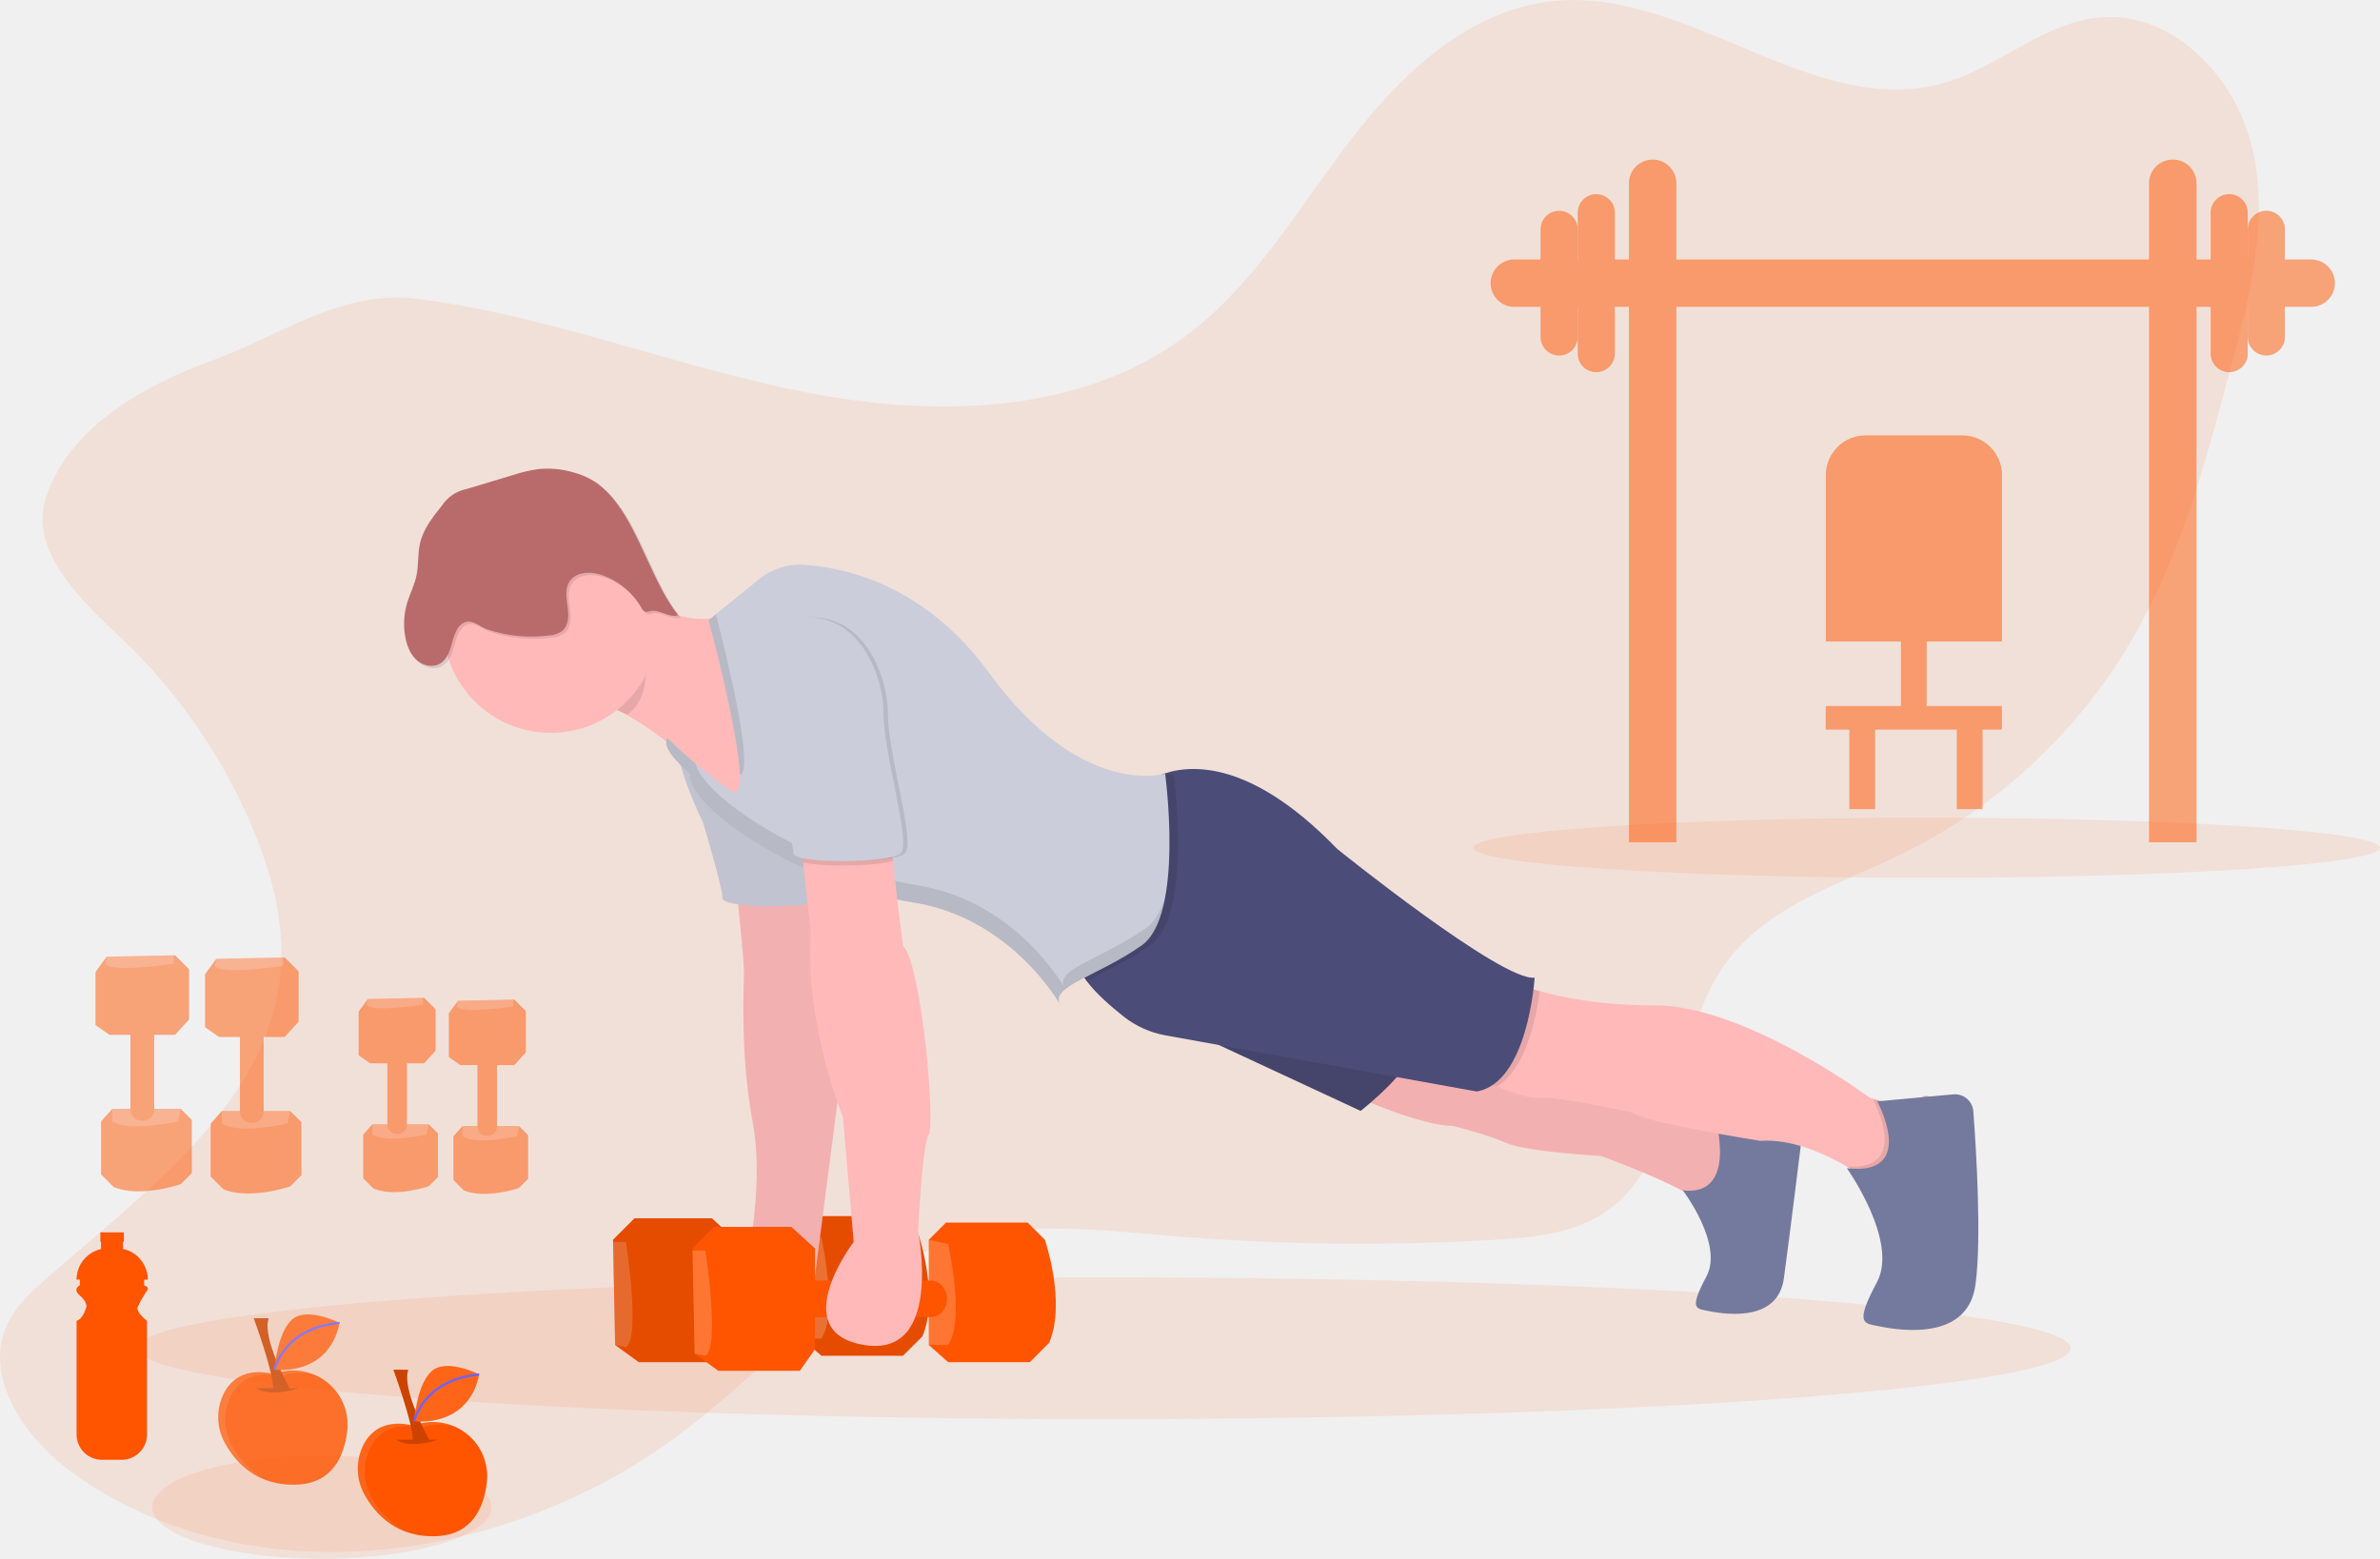
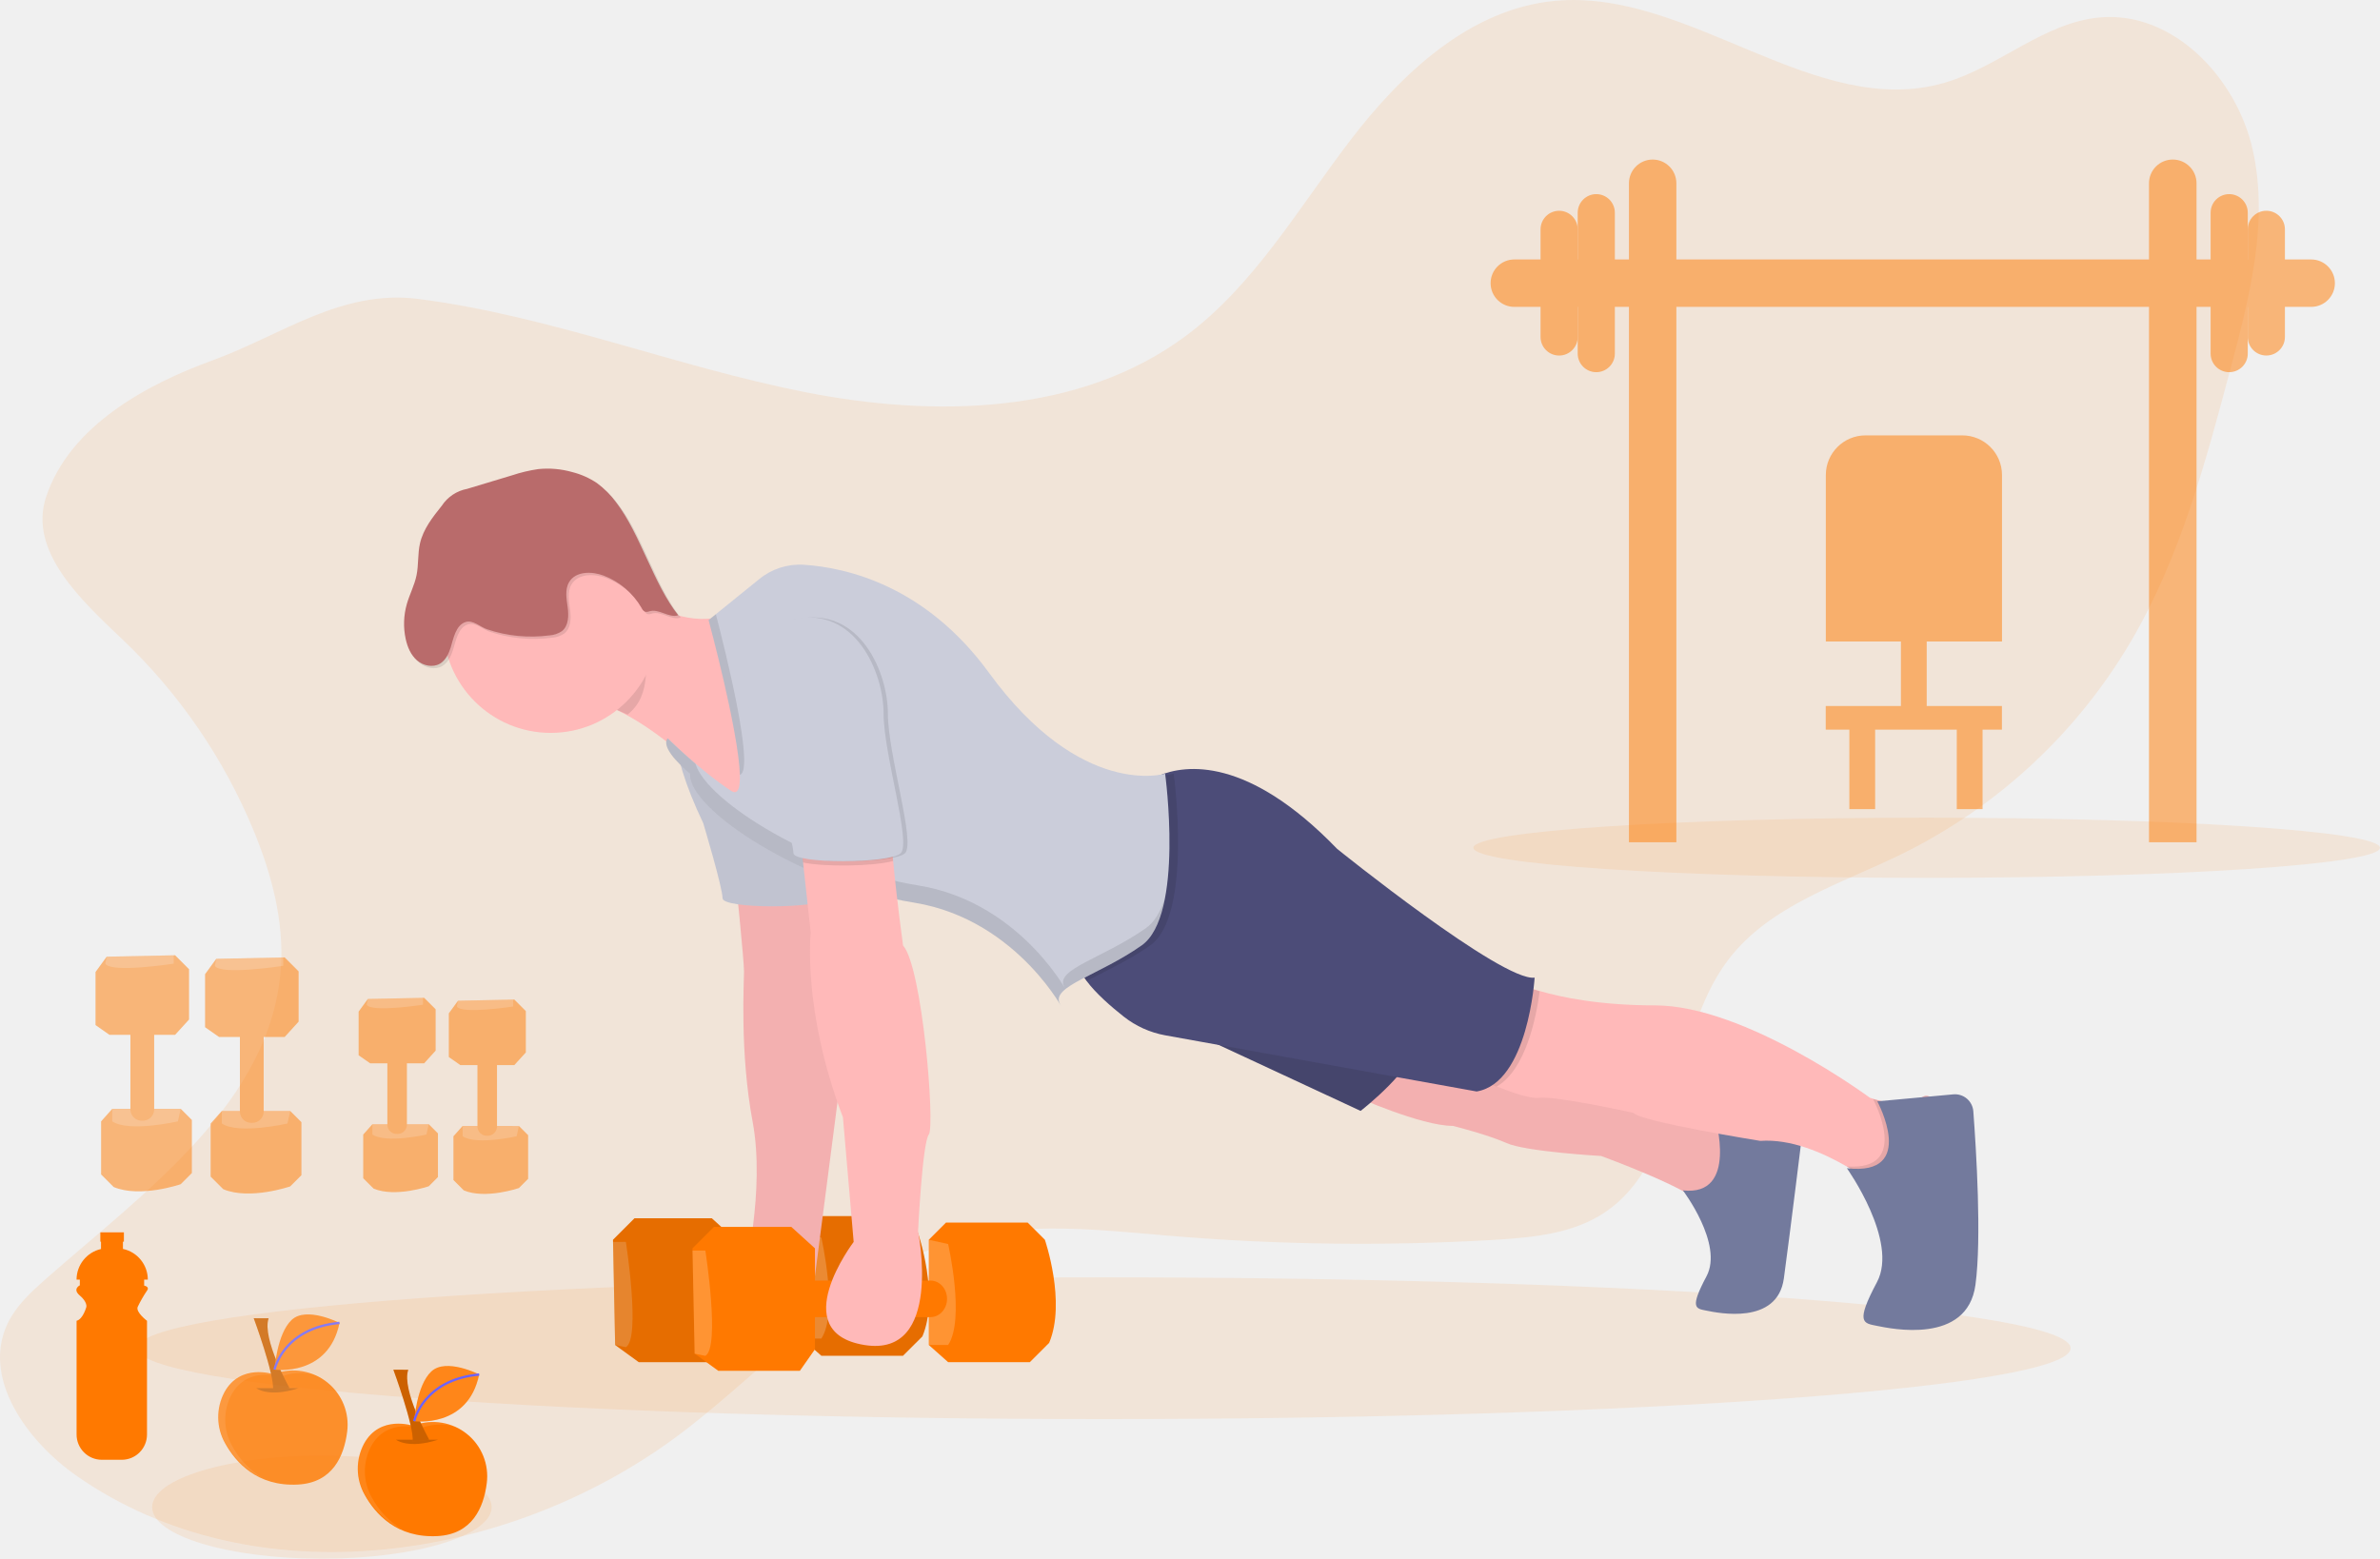
<svg xmlns="http://www.w3.org/2000/svg" data-name="Layer 1" width="1020" height="668.18" viewBox="0 0 1020 668.18">
-   <path d="M109.75,328.95c-7.68,23.25,14.9,44.16,32.66,61A239.26,239.26,0,0,1,198.71,472c7.72,18.73,13.09,38.88,11.65,59.09-4.08,57.32-58.06,95.51-101.19,133.48C103.06,670,96.95,675.68,93.39,683c-11.43,23.49,8,50.56,29.4,65.54C199,801.86,309,786,382.92,729.55c38.28-29.24,71.18-69,117.57-82,29.66-8.27,61.14-4.35,91.83-1.8a977.73,977.73,0,0,0,138.34,1.64c16.18-1,33.1-2.56,46.65-11.45,34.31-22.48,28.52-75.78,53.28-108.48,17.8-23.5,48.21-32.56,74.68-45.55a233.64,233.64,0,0,0,97.83-90.78c21.25-36.17,32.26-77.29,43-117.83,8.1-30.46,16.23-62.36,9.37-93.13s-33.94-59.5-65.34-56.8c-24.11,2.07-43.29,21.12-66.51,27.94C868,167.69,814,110.8,756.3,116.29c-36.33,3.45-65.63,31-87.78,60s-40.9,61.65-70.15,83.49c-45.5,34-107.84,35.2-163.54,24.19s-109.14-32.68-165.46-39.9c-33.18-4.25-58.61,15.52-88.49,26.39C153.46,280.44,119.91,298.2,109.75,328.95Z" transform="translate(-90 -115.91)" fill="#ff5400" opacity="0.1" />
-   <ellipse cx="137.95" cy="646.08" rx="72.74" ry="22.1" fill="#ff5400" opacity="0.1" />
-   <ellipse cx="825.73" cy="363.42" rx="194.27" ry="12.89" fill="#ff5400" opacity="0.1" />
+   <path d="M109.75,328.95c-7.68,23.25,14.9,44.16,32.66,61A239.26,239.26,0,0,1,198.71,472c7.72,18.73,13.09,38.88,11.65,59.09-4.08,57.32-58.06,95.51-101.19,133.48C103.06,670,96.95,675.68,93.39,683c-11.43,23.49,8,50.56,29.4,65.54C199,801.86,309,786,382.92,729.55c38.28-29.24,71.18-69,117.57-82,29.66-8.27,61.14-4.35,91.83-1.8a977.73,977.73,0,0,0,138.34,1.64c16.18-1,33.1-2.56,46.65-11.45,34.31-22.48,28.52-75.78,53.28-108.48,17.8-23.5,48.21-32.56,74.68-45.55a233.64,233.64,0,0,0,97.83-90.78c21.25-36.17,32.26-77.29,43-117.83,8.1-30.46,16.23-62.36,9.37-93.13s-33.94-59.5-65.34-56.8c-24.11,2.07-43.29,21.12-66.51,27.94C868,167.69,814,110.8,756.3,116.29c-36.33,3.45-65.63,31-87.78,60s-40.9,61.65-70.15,83.49c-45.5,34-107.84,35.2-163.54,24.19s-109.14-32.68-165.46-39.9c-33.18-4.25-58.61,15.52-88.49,26.39C153.46,280.44,119.91,298.2,109.75,328.95Z" transform="translate(-90 -115.91)" fill="#ff7900" opacity="0.1" />
+   <ellipse cx="137.95" cy="646.08" rx="72.74" ry="22.1" fill="#ff7900" opacity="0.1" />
+   <ellipse cx="825.73" cy="363.42" rx="194.27" ry="12.89" fill="#ff7900" opacity="0.1" />
  <g opacity="0.5">
-     <path d="M708.28,68.4h0a10.16,10.16,0,0,1,10.16,10.16v282.5a0,0,0,0,1,0,0H698.12a0,0,0,0,1,0,0V78.55A10.16,10.16,0,0,1,708.28,68.4Z" fill="#ff5400" />
-     <path d="M931.21,68.4h0a10.16,10.16,0,0,1,10.16,10.16v282.5a0,0,0,0,1,0,0H921a0,0,0,0,1,0,0V78.55A10.16,10.16,0,0,1,931.21,68.4Z" fill="#ff5400" />
-     <rect x="899.59" y="56.37" width="20.32" height="361.84" rx="10.16" ry="10.16" transform="translate(1057.04 -788.36) rotate(90)" fill="#ff5400" />
-     <rect x="676.16" y="83.22" width="15.92" height="76.32" rx="7.96" ry="7.96" fill="#ff5400" />
-     <rect x="660.24" y="90.36" width="15.92" height="62.05" rx="7.96" ry="7.96" fill="#ff5400" />
-     <rect x="1037.4" y="199.13" width="15.92" height="76.32" rx="7.96" ry="7.96" transform="translate(2000.73 358.67) rotate(-180)" fill="#ff5400" />
-     <rect x="1053.33" y="206.27" width="15.92" height="62.05" rx="7.96" ry="7.96" transform="translate(2032.58 358.67) rotate(180)" fill="#ff5400" />
+     <path d="M708.28,68.4h0a10.16,10.16,0,0,1,10.16,10.16v282.5a0,0,0,0,1,0,0H698.12a0,0,0,0,1,0,0V78.55A10.16,10.16,0,0,1,708.28,68.4Z" fill="#ff7900" />
+     <path d="M931.21,68.4h0a10.16,10.16,0,0,1,10.16,10.16v282.5a0,0,0,0,1,0,0H921a0,0,0,0,1,0,0V78.55A10.16,10.16,0,0,1,931.21,68.4Z" fill="#ff7900" />
+     <rect x="899.59" y="56.37" width="20.32" height="361.84" rx="10.16" ry="10.16" transform="translate(1057.04 -788.36) rotate(90)" fill="#ff7900" />
+     <rect x="676.16" y="83.22" width="15.92" height="76.32" rx="7.96" ry="7.96" fill="#ff7900" />
+     <rect x="660.24" y="90.36" width="15.92" height="62.05" rx="7.96" ry="7.96" fill="#ff7900" />
+     <rect x="1037.4" y="199.13" width="15.92" height="76.32" rx="7.96" ry="7.96" transform="translate(2000.73 358.67) rotate(-180)" fill="#ff7900" />
+     <rect x="1053.33" y="206.27" width="15.92" height="62.05" rx="7.96" ry="7.96" transform="translate(2032.58 358.67) rotate(180)" fill="#ff7900" />
  </g>
  <g opacity="0.5">
-     <path d="M799.46,186.64H841a17,17,0,0,1,17,17V275a0,0,0,0,1,0,0h-75.5a0,0,0,0,1,0,0V203.64A17,17,0,0,1,799.46,186.64Z" fill="#ff5400" />
-     <rect x="814.68" y="268.59" width="11.05" height="36.83" fill="#ff5400" />
-     <rect x="792.58" y="310.02" width="11.05" height="36.83" fill="#ff5400" />
-     <rect x="838.62" y="310.02" width="11.05" height="36.83" fill="#ff5400" />
-     <rect x="782.46" y="302.65" width="75.5" height="10.13" fill="#ff5400" />
+     <path d="M799.46,186.64H841a17,17,0,0,1,17,17V275a0,0,0,0,1,0,0h-75.5a0,0,0,0,1,0,0V203.64A17,17,0,0,1,799.46,186.64Z" fill="#ff7900" />
+     <rect x="814.68" y="268.59" width="11.05" height="36.83" fill="#ff7900" />
+     <rect x="792.58" y="310.02" width="11.05" height="36.83" fill="#ff7900" />
+     <rect x="838.62" y="310.02" width="11.05" height="36.83" fill="#ff7900" />
+     <rect x="782.46" y="302.65" width="75.5" height="10.13" fill="#ff7900" />
  </g>
-   <ellipse cx="473.09" cy="577.95" rx="414.32" ry="30.38" fill="#ff5400" opacity="0.1" />
+   <ellipse cx="473.09" cy="577.95" rx="414.32" ry="30.38" fill="#ff7900" opacity="0.1" />
  <path d="M670.36,585.67s28.54,12.89,42.35,12.89c0,0,14.73,3.68,23,7.37s40.51,5.52,40.51,5.52,37.75,13.81,42.35,20.26,18.41-23,18.41-23l-7.37-18.41-139-26.7Z" transform="translate(-90 -115.91)" fill="#ffb9b9" />
  <path d="M670.36,585.67s28.54,12.89,42.35,12.89c0,0,14.73,3.68,23,7.37s40.51,5.52,40.51,5.52,37.75,13.81,42.35,20.26,18.41-23,18.41-23l-7.37-18.41-139-26.7Z" transform="translate(-90 -115.91)" opacity="0.05" />
  <path d="M811.23,626.19s17.49,23,10.13,36.83-4.6,13.81,0,14.73,30.38,6.45,33.15-13.81,8.29-65.37,8.29-65.37L825,594.88S835.17,628.95,811.23,626.19Z" transform="translate(-90 -115.91)" fill="#737a9d" />
  <path d="M593.94,555.29l79.18,36.83s24.86-19.34,23-29.46l-92.07-22.1Z" transform="translate(-90 -115.91)" fill="#4c4c78" />
  <path d="M593.94,555.29l79.18,36.83s24.86-19.34,23-29.46l-92.07-22.1Z" transform="translate(-90 -115.91)" opacity="0.1" />
  <path d="M926.32,603.17,918,623.42,898.7,628a123.29,123.29,0,0,0-17.29-12.08c-10.39-6-24.06-11.87-37-10.94,0,0-51.56-8.29-54.32-12,0,0-33.15-7.37-40.51-6.45-3.55.44-11.18-2.11-18.12-4.88-7.45-3-14.11-6.17-14.11-6.17l23.94-37.75a64.34,64.34,0,0,0,8.6,3c9.15,2.68,25.62,6.16,49.41,6.16,38.67,0,92.07,39.59,92.07,39.59s.53.18,1.44.45c4,1.21,15.4,4.06,20.66-.45C919.87,581.07,926.32,603.17,926.32,603.17Z" transform="translate(-90 -115.91)" fill="#ffb9b9" />
  <path d="M926.32,603.17,918,623.42,898.7,628a123.29,123.29,0,0,0-17.29-12.08c28.08,2.11,11.31-28.89,11.31-28.89h.06c4,1.21,15.4,4.06,20.66-.45C919.87,581.07,926.32,603.17,926.32,603.17Z" transform="translate(-90 -115.91)" opacity="0.1" />
  <path d="M881.52,616.7s22.27,31.23,12.9,48.82-5.86,17.58,0,18.76,38.69,8.21,42.2-17.58c2.7-19.83.33-57.89-.91-74.41a7.89,7.89,0,0,0-8.58-7.26l-32.57,3S912,620.22,881.52,616.7Z" transform="translate(-90 -115.91)" fill="#737a9d" />
-   <polygon points="262.71 531.45 263.63 576.57 273.76 583.93 308.75 583.93 315.19 574.73 315.19 531.45 305.06 522.24 271.92 522.24 262.71 531.45" fill="#ff5400" />
+   <polygon points="262.71 531.45 263.63 576.57 273.76 583.93 308.75 583.93 315.19 574.73 315.19 531.45 305.06 522.24 271.92 522.24 262.71 531.45" fill="#ff7900" />
  <path d="M358.23,648.28s6.45,41.43,0,45.12l-4.6-.92-.92-44.19Z" transform="translate(-90 -115.91)" fill="#fff" opacity="0.2" />
-   <path d="M433.73,644.6l7.37-7.37h35l7.37,7.37s9.21,26.7,1.84,44.19L477,697.08H442l-8.29-7.37Z" transform="translate(-90 -115.91)" fill="#ff5400" />
+   <path d="M433.73,644.6l7.37-7.37h35l7.37,7.37s9.21,26.7,1.84,44.19L477,697.08H442l-8.29-7.37Z" transform="translate(-90 -115.91)" fill="#ff7900" />
  <polygon points="262.71 531.45 263.63 576.57 273.76 583.93 308.75 583.93 315.19 574.73 315.19 531.45 305.06 522.24 271.92 522.24 262.71 531.45" opacity="0.1" />
  <path d="M433.73,644.6l7.37-7.37h35l7.37,7.37s9.21,26.7,1.84,44.19L477,697.08H442l-8.29-7.37Z" transform="translate(-90 -115.91)" opacity="0.1" />
  <path d="M442,646.44s7.37,32.23,0,43.27h-8.29V644.6Z" transform="translate(-90 -115.91)" fill="#fff" opacity="0.2" />
  <path d="M405.19,491.76s3.68,35.91,3.68,40.51-1.84,35,3.68,64.45S408.87,663,408.87,663h30.38l12.89-99.44-9.21-52.48-3.68-16.57Z" transform="translate(-90 -115.91)" fill="#ffb9b9" />
  <path d="M405.19,491.76s3.68,35.91,3.68,40.51-1.84,35,3.68,64.45S408.87,663,408.87,663h30.38l12.89-99.44-9.21-52.48-3.68-16.57Z" transform="translate(-90 -115.91)" opacity="0.05" />
  <path d="M399.67,400.61s-40.51.92-8.29,68.13c0,0,8.29,27.62,8.29,32.23s41.43,4.6,46,0-7.37-42.35-7.37-59.85S426.37,395.09,399.67,400.61Z" transform="translate(-90 -115.91)" fill="#cbcdda" />
  <path d="M399.67,400.61s-40.51.92-8.29,68.13c0,0,8.29,27.62,8.29,32.23s41.43,4.6,46,0-7.37-42.35-7.37-59.85S426.37,395.09,399.67,400.61Z" transform="translate(-90 -115.91)" opacity="0.05" />
  <path d="M350.87,361s35,37.75,64.45,10.13l-3.68,97.6s-47.88-58-81-53.4Z" transform="translate(-90 -115.91)" fill="#ffb9b9" />
  <path d="M749.85,540.84c-1.4,10.79-5.8,33.51-18.43,40.87-7.45-3-14.11-6.17-14.11-6.17l23.94-37.75A64.34,64.34,0,0,0,749.85,540.84Z" transform="translate(-90 -115.91)" opacity="0.1" />
  <path d="M747.7,535s-2.76,45.12-24.86,48.8L589.36,559.72a40.29,40.29,0,0,1-17.74-8c-5.39-4.24-12-10-15.91-15.28-2.12-2.88-3.4-5.63-3.19-7.9.92-10.13,41.43-34.07,27.62-76.42a25.24,25.24,0,0,1,6.48-3.72c11.53-4.79,38.07-8.31,76.38,31.34C663,479.79,733.89,536.88,747.7,535Z" transform="translate(-90 -115.91)" fill="#4c4c78" />
-   <polygon points="296.78 535.13 297.7 580.25 307.82 587.62 342.81 587.62 349.26 578.41 349.26 535.13 339.13 525.93 305.98 525.93 296.78 535.13" fill="#ff5400" />
+   <polygon points="296.78 535.13 297.7 580.25 307.82 587.62 342.81 587.62 349.26 578.41 349.26 535.13 339.13 525.93 305.98 525.93 296.78 535.13" fill="#ff7900" />
  <path d="M392.3,652s6.45,41.43,0,45.12l-4.6-.92L386.78,652Z" transform="translate(-90 -115.91)" fill="#fff" opacity="0.2" />
-   <path d="M488.06,647.36l7.37-7.37h35l7.37,7.37s9.21,26.7,1.84,44.19l-8.29,8.29h-35l-8.29-7.37Z" transform="translate(-90 -115.91)" fill="#ff5400" />
+   <path d="M488.06,647.36l7.37-7.37h35l7.37,7.37s9.21,26.7,1.84,44.19l-8.29,8.29h-35l-8.29-7.37Z" transform="translate(-90 -115.91)" fill="#ff7900" />
  <path d="M496.34,649.2s7.37,32.23,0,43.27h-8.29V647.36Z" transform="translate(-90 -115.91)" fill="#fff" opacity="0.2" />
-   <path d="M439,664.86h49.81c3.9,0,7.06,3.5,7.06,7.83h0c0,4.32-3.16,7.83-7.06,7.83H439c-4.23,0-7.51-4.09-7-8.74h0C432.41,667.83,435.43,664.86,439,664.86Z" transform="translate(-90 -115.91)" fill="#ff5400" />
+   <path d="M439,664.86h49.81c3.9,0,7.06,3.5,7.06,7.83h0c0,4.32-3.16,7.83-7.06,7.83H439c-4.23,0-7.51-4.09-7-8.74h0C432.41,667.83,435.43,664.86,439,664.86Z" transform="translate(-90 -115.91)" fill="#ff7900" />
  <path d="M582.89,521.22c-9.85,6.9-20.23,11.42-27.19,15.27-2.12-2.88-3.4-5.63-3.19-7.9.92-10.13,41.43-34.07,27.62-76.42a25.24,25.24,0,0,1,6.48-3.72,28.12,28.12,0,0,0,6.41-.88S601.3,508.33,582.89,521.22Z" transform="translate(-90 -115.91)" opacity="0.1" />
  <path d="M376.19,432.37s13.81,13.81,27.16,22.56c12.32,8.07-9.67-73.2-9.67-73.2s13.64-11,21.65-17.53A27.44,27.44,0,0,1,434.41,358c18.43,1.19,52.19,8.94,79.43,46.3,39.59,54.32,75.5,43.27,75.5,43.27s8.29,60.77-10.13,73.66-38.67,17.49-35,24.86-16.57-35.91-62.61-43.27-96.68-39.59-95.75-55.24C385.86,447.57,372.51,437,376.19,432.37Z" transform="translate(-90 -115.91)" fill="#cbcdda" />
  <path d="M366.52,385a46.27,46.27,0,0,0-.7-7.94c-12.06-6-10.35-14.16-10.35-14.16l-20.26,54.32c7.41-1,15.56,1.08,23.74,5C369.72,413.71,366.52,399.69,366.52,385Z" transform="translate(-90 -115.91)" opacity="0.1" />
  <circle cx="236.01" cy="268.13" r="46.04" fill="#ffb9b9" />
  <path d="M284.18,394.42c-.85,2.73-2.16,5.54-4.63,7-3,1.78-7.14.9-9.81-1.4s-4.11-5.74-4.86-9.18a30.82,30.82,0,0,1,.5-15.05c1.2-4.15,3.27-8,4.14-12.25.93-4.52.46-9.25,1.5-13.75,1.41-6.1,5.43-11.21,9.35-16.1a16.62,16.62,0,0,1,10.83-7.2l19.27-5.81A65.11,65.11,0,0,1,321.69,318a38.87,38.87,0,0,1,14.59,1.28A33.61,33.61,0,0,1,346.86,324a39.13,39.13,0,0,1,8.35,8.45c10.19,13.32,16,35.11,26.51,48.22-4.15,1.28-8.3-3-12.45-1.7a2.92,2.92,0,0,1-1.87.15,3.07,3.07,0,0,1-1.37-1.52,31.87,31.87,0,0,0-16.29-13.94c-5.1-1.93-12-1.92-14.79,2.76-1.89,3.16-1.13,7.15-.63,10.8s.41,8-2.48,10.25a10.72,10.72,0,0,1-5.38,1.82,59.28,59.28,0,0,1-26.66-2.61c-3-1-6.05-4.13-9.22-3.13C286.3,384.9,285.31,390.79,284.18,394.42Z" transform="translate(-90 -115.91)" opacity="0.1" />
  <path d="M283.17,393.41c-.85,2.73-2.16,5.54-4.63,7-3,1.78-7.14.9-9.81-1.4s-4.11-5.74-4.86-9.18a30.82,30.82,0,0,1,.5-15.05c1.2-4.15,3.27-8,4.14-12.25.93-4.52.46-9.25,1.5-13.75,1.41-6.1,5.43-11.21,9.35-16.1a16.62,16.62,0,0,1,10.83-7.2l19.27-5.81A65.11,65.11,0,0,1,320.68,317a38.87,38.87,0,0,1,14.59,1.28A33.61,33.61,0,0,1,345.85,323a39.13,39.13,0,0,1,8.35,8.45c10.19,13.32,16,35.11,26.51,48.22-4.15,1.28-8.3-3-12.45-1.7a2.92,2.92,0,0,1-1.87.15A3.07,3.07,0,0,1,365,376.6a31.87,31.87,0,0,0-16.29-13.94c-5.1-1.93-12-1.92-14.79,2.76-1.89,3.16-1.13,7.15-.63,10.8s.41,8-2.48,10.25a10.72,10.72,0,0,1-5.38,1.82,59.28,59.28,0,0,1-26.66-2.61c-3-1-6.05-4.13-9.22-3.13C285.29,383.89,284.3,389.78,283.17,393.41Z" transform="translate(-90 -115.91)" fill="#b96b6b" />
  <g opacity="0.1">
    <path d="M396.8,379.22l-3.12,2.52s12.89,47.63,13.4,66.34C413.66,446.3,401,395.34,396.8,379.22Z" transform="translate(-90 -115.91)" />
    <path d="M581,513.86c-18.41,12.89-38.67,17.49-35,24.86s-16.57-35.91-62.61-43.27c-43.19-6.91-90.43-35.7-95.35-52.16-6.9-5.9-11.92-10.91-11.92-10.91-3.68,4.6,9.67,15.19,9.67,15.19-.92,15.65,49.72,47.88,95.75,55.24s66.29,50.64,62.61,43.27,16.57-12,35-24.86c5.27-3.69,8.35-11.3,10.07-20.29C587.44,506.62,584.8,511.23,581,513.86Z" transform="translate(-90 -115.91)" />
  </g>
  <path d="M488.06,602.25c-2.76,3.68-4.6,41.43-4.6,41.43s11,54.32-23,48.8-4.6-44.19-4.6-44.19l-4.6-53.4c-17.49-46-13.81-79.18-13.81-79.18l-3.27-30.07-1.34-12.28,39.59-9.21c-1.08,1.44-.62,10.42.35,20.85,1.51,16.34,4.25,36.23,4.25,36.23C485.29,530.43,490.82,598.56,488.06,602.25Z" transform="translate(-90 -115.91)" fill="#ffb9b9" />
  <path d="M431.89,381.28s-40.51.92-8.29,68.13c0,0,8.29,27.62,8.29,32.23s41.43,4.6,46,0-7.37-42.35-7.37-59.85S458.59,375.75,431.89,381.28Z" transform="translate(-90 -115.91)" opacity="0.1" />
  <path d="M472.75,485c-8.6,2.35-29.68,2.56-38.61.64l-1.34-12.28,39.59-9.21C471.33,465.58,471.79,474.56,472.75,485Z" transform="translate(-90 -115.91)" opacity="0.1" />
  <path d="M430.05,381.28s-40.51.92-8.29,68.13c0,0,8.29,27.62,8.29,32.23s41.43,4.6,46,0-7.37-42.35-7.37-59.85S456.75,375.75,430.05,381.28Z" transform="translate(-90 -115.91)" fill="#cbcdda" />
  <g opacity="0.5">
-     <polygon points="75.04 409.5 45.72 410.1 40.94 416.68 40.94 439.42 46.92 443.61 75.04 443.61 81.03 437.03 81.03 415.49 75.04 409.5" fill="#ff5400" />
+     <polygon points="75.04 409.5 45.72 410.1 40.94 416.68 40.94 439.42 46.92 443.61 75.04 443.61 81.03 437.03 81.03 415.49 75.04 409.5" fill="#ff7900" />
    <path d="M164.45,529s-26.93,4.19-29.32,0l.6-3,28.72-.6Z" transform="translate(-90 -115.91)" fill="#fff" opacity="0.2" />
-     <path d="M167.44,591.23l4.79,4.79v22.74l-4.79,4.79s-17.35,6-28.72,1.2l-5.39-5.39V596.62l4.79-5.39Z" transform="translate(-90 -115.91)" fill="#ff5400" />
+     <path d="M167.44,591.23l4.79,4.79v22.74l-4.79,4.79s-17.35,6-28.72,1.2l-5.39-5.39V596.62l4.79-5.39Z" transform="translate(-90 -115.91)" fill="#ff7900" />
    <path d="M166.24,596.62s-20.94,4.79-28.12,0v-5.39h29.32Z" transform="translate(-90 -115.91)" fill="#fff" opacity="0.2" />
-     <path d="M156.07,559.36v32.37a4.86,4.86,0,0,1-5.09,4.59h0a4.86,4.86,0,0,1-5.09-4.59V559.36c0-2.75,2.66-4.88,5.68-4.56h0A4.79,4.79,0,0,1,156.07,559.36Z" transform="translate(-90 -115.91)" fill="#ff5400" />
-     <polygon points="122 410.42 92.68 411.02 87.89 417.6 87.89 440.34 93.88 444.53 122 444.53 127.98 437.95 127.98 416.41 122 410.42" fill="#ff5400" />
+     <path d="M156.07,559.36v32.37a4.86,4.86,0,0,1-5.09,4.59h0a4.86,4.86,0,0,1-5.09-4.59V559.36c0-2.75,2.66-4.88,5.68-4.56h0A4.79,4.79,0,0,1,156.07,559.36Z" transform="translate(-90 -115.91)" fill="#ff7900" />
+     <polygon points="122 410.42 92.68 411.02 87.89 417.6 87.89 440.34 93.88 444.53 122 444.53 127.98 437.95 127.98 416.41 122 410.42" fill="#ff7900" />
    <path d="M211.4,529.93s-26.93,4.19-29.32,0l.6-3,28.72-.6Z" transform="translate(-90 -115.91)" fill="#fff" opacity="0.2" />
-     <path d="M214.39,592.16l4.79,4.79v22.74l-4.79,4.79s-17.35,6-28.72,1.2l-5.39-5.39V597.54l4.79-5.39Z" transform="translate(-90 -115.91)" fill="#ff5400" />
+     <path d="M214.39,592.16l4.79,4.79v22.74l-4.79,4.79s-17.35,6-28.72,1.2l-5.39-5.39V597.54l4.79-5.39Z" transform="translate(-90 -115.91)" fill="#ff7900" />
    <path d="M213.2,597.54s-20.94,4.79-28.12,0v-5.39h29.32Z" transform="translate(-90 -115.91)" fill="#fff" opacity="0.2" />
-     <path d="M203,560.28v32.37a4.86,4.86,0,0,1-5.09,4.59h0a4.86,4.86,0,0,1-5.09-4.59V560.28c0-2.75,2.66-4.88,5.68-4.56h0A4.79,4.79,0,0,1,203,560.28Z" transform="translate(-90 -115.91)" fill="#ff5400" />
-     <polygon points="181.78 427.74 157.64 428.23 153.7 433.65 153.7 452.37 158.63 455.81 181.78 455.81 186.7 450.39 186.7 432.66 181.78 427.74" fill="#ff5400" />
+     <path d="M203,560.28v32.37a4.86,4.86,0,0,1-5.09,4.59h0a4.86,4.86,0,0,1-5.09-4.59V560.28c0-2.75,2.66-4.88,5.68-4.56h0A4.79,4.79,0,0,1,203,560.28Z" transform="translate(-90 -115.91)" fill="#ff7900" />
+     <polygon points="181.78 427.74 157.64 428.23 153.7 433.65 153.7 452.37 158.63 455.81 181.78 455.81 186.7 450.39 186.7 432.66 181.78 427.74" fill="#ff7900" />
    <path d="M271.28,546.6s-22.17,3.45-24.14,0l.49-2.46,23.64-.49Z" transform="translate(-90 -115.91)" fill="#fff" opacity="0.2" />
-     <path d="M273.75,597.83l3.94,3.94v18.72l-3.94,3.94s-14.28,4.93-23.64,1L245.67,621V602.26l3.94-4.43Z" transform="translate(-90 -115.91)" fill="#ff5400" />
+     <path d="M273.75,597.83l3.94,3.94v18.72l-3.94,3.94s-14.28,4.93-23.64,1L245.67,621V602.26l3.94-4.43Z" transform="translate(-90 -115.91)" fill="#ff7900" />
    <path d="M272.76,602.26s-17.24,3.94-23.15,0v-4.43h24.14Z" transform="translate(-90 -115.91)" fill="#fff" opacity="0.2" />
-     <path d="M264.39,571.59v26.65A4,4,0,0,1,260.2,602h0a4,4,0,0,1-4.19-3.78V571.59a4.05,4.05,0,0,1,4.68-3.75h0A3.94,3.94,0,0,1,264.39,571.59Z" transform="translate(-90 -115.91)" fill="#ff5400" />
-     <polygon points="220.43 428.49 196.29 428.99 192.35 434.4 192.35 453.12 197.28 456.57 220.43 456.57 225.36 451.15 225.36 433.42 220.43 428.49" fill="#ff5400" />
+     <path d="M264.39,571.59v26.65A4,4,0,0,1,260.2,602h0a4,4,0,0,1-4.19-3.78V571.59a4.05,4.05,0,0,1,4.68-3.75h0A3.94,3.94,0,0,1,264.39,571.59Z" transform="translate(-90 -115.91)" fill="#ff7900" />
+     <polygon points="220.43 428.49 196.29 428.99 192.35 434.4 192.35 453.12 197.28 456.57 220.43 456.57 225.36 451.15 225.36 433.42 220.43 428.49" fill="#ff7900" />
    <path d="M309.94,547.36s-22.17,3.45-24.14,0l.49-2.46,23.64-.49Z" transform="translate(-90 -115.91)" fill="#fff" opacity="0.2" />
-     <path d="M312.4,598.59l3.94,3.94v18.72l-3.94,3.94s-14.28,4.93-23.64,1l-4.43-4.43V603l3.94-4.43Z" transform="translate(-90 -115.91)" fill="#ff5400" />
+     <path d="M312.4,598.59l3.94,3.94v18.72l-3.94,3.94s-14.28,4.93-23.64,1l-4.43-4.43V603l3.94-4.43Z" transform="translate(-90 -115.91)" fill="#ff7900" />
    <path d="M311.42,603s-17.24,3.94-23.15,0v-4.43H312.4Z" transform="translate(-90 -115.91)" fill="#fff" opacity="0.2" />
-     <path d="M303,572.35V599a4,4,0,0,1-4.19,3.78h0a4,4,0,0,1-4.19-3.78V572.35a4.05,4.05,0,0,1,4.68-3.75h0A3.94,3.94,0,0,1,303,572.35Z" transform="translate(-90 -115.91)" fill="#ff5400" />
+     <path d="M303,572.35V599a4,4,0,0,1-4.19,3.78h0a4,4,0,0,1-4.19-3.78V572.35a4.05,4.05,0,0,1,4.68-3.75h0A3.94,3.94,0,0,1,303,572.35Z" transform="translate(-90 -115.91)" fill="#ff7900" />
  </g>
  <g opacity="0.8">
-     <path d="M207.18,705s-14.17-4.8-21,7.69a22.78,22.78,0,0,0,.3,21.93c4.48,8.1,13.71,18.61,31.2,17.68,14.84-.79,19.77-12.12,21.11-22.65a23.27,23.27,0,0,0-30.9-24.91Z" transform="translate(-90 -115.91)" fill="#ff5400" />
+     <path d="M207.18,705s-14.17-4.8-21,7.69a22.78,22.78,0,0,0,.3,21.93c4.48,8.1,13.71,18.61,31.2,17.68,14.84-.79,19.77-12.12,21.11-22.65a23.27,23.27,0,0,0-30.9-24.91Z" transform="translate(-90 -115.91)" fill="#ff7900" />
    <path d="M189.49,735.73a22.78,22.78,0,0,1-.3-21.93c6.82-12.49,21-7.69,21-7.69l.73-.26a23.06,23.06,0,0,1,16.65.37,23.06,23.06,0,0,0-19.66-1.88l-.73.26s-14.17-4.8-21,7.69a22.78,22.78,0,0,0,.3,21.93c3,5.33,8,11.7,16,15.17A35.13,35.13,0,0,1,189.49,735.73Z" transform="translate(-90 -115.91)" fill="#fff" opacity="0.1" />
    <path d="M199.86,711s5.25,4.13,18,0" transform="translate(-90 -115.91)" opacity="0.2" />
-     <path d="M198.74,681s9,24.4,8.26,30.78l7.13-.75s-12-21.39-9-30Z" transform="translate(-90 -115.91)" fill="#ff5400" />
+     <path d="M198.74,681s9,24.4,8.26,30.78l7.13-.75s-12-21.39-9-30Z" transform="translate(-90 -115.91)" fill="#ff7900" />
    <path d="M198.74,681s9,24.4,8.26,30.78l7.13-.75s-12-21.39-9-30Z" transform="translate(-90 -115.91)" opacity="0.2" />
-     <path d="M235.5,683s-14.18-7.25-20.52-1.26-7.32,21.3-7.32,21.3S230.78,706.23,235.5,683Z" transform="translate(-90 -115.91)" fill="#ff5400" />
+     <path d="M235.5,683s-14.18-7.25-20.52-1.26-7.32,21.3-7.32,21.3S230.78,706.23,235.5,683Z" transform="translate(-90 -115.91)" fill="#ff7900" />
    <path d="M235.5,683s-14.18-7.25-20.52-1.26-7.32,21.3-7.32,21.3S230.78,706.23,235.5,683Z" transform="translate(-90 -115.91)" fill="#fff" opacity="0.1" />
    <path d="M207.66,703s3.72-17.77,27.84-20" transform="translate(-90 -115.91)" fill="none" stroke="#6c63ff" stroke-miterlimit="10" />
  </g>
-   <path d="M267,727.09s-14.17-4.8-21,7.69a22.78,22.78,0,0,0,.3,21.93c4.48,8.1,13.71,18.61,31.2,17.68,14.84-.79,19.77-12.12,21.11-22.65a23.27,23.27,0,0,0-30.9-24.91Z" transform="translate(-90 -115.91)" fill="#ff5400" />
+   <path d="M267,727.09s-14.17-4.8-21,7.69a22.78,22.78,0,0,0,.3,21.93c4.48,8.1,13.71,18.61,31.2,17.68,14.84-.79,19.77-12.12,21.11-22.65a23.27,23.27,0,0,0-30.9-24.91Z" transform="translate(-90 -115.91)" fill="#ff7900" />
  <path d="M249.34,757.83a22.78,22.78,0,0,1-.3-21.93c6.82-12.49,21-7.69,21-7.69l.73-.26a23.06,23.06,0,0,1,16.65.37,23.06,23.06,0,0,0-19.66-1.88l-.73.26s-14.17-4.8-21,7.69a22.78,22.78,0,0,0,.3,21.93c3,5.33,8,11.7,16,15.17A35.13,35.13,0,0,1,249.34,757.83Z" transform="translate(-90 -115.91)" fill="#fff" opacity="0.1" />
  <path d="M259.71,733.09s5.25,4.13,18,0" transform="translate(-90 -115.91)" opacity="0.2" />
-   <path d="M258.58,703.07s9,24.4,8.26,30.78l7.13-.75s-12-21.39-9-30Z" transform="translate(-90 -115.91)" fill="#ff5400" />
+   <path d="M258.58,703.07s9,24.4,8.26,30.78l7.13-.75s-12-21.39-9-30Z" transform="translate(-90 -115.91)" fill="#ff7900" />
  <path d="M258.58,703.07s9,24.4,8.26,30.78l7.13-.75s-12-21.39-9-30Z" transform="translate(-90 -115.91)" opacity="0.2" />
-   <path d="M295.35,705.1s-14.18-7.25-20.52-1.26-7.32,21.3-7.32,21.3S290.63,728.32,295.35,705.1Z" transform="translate(-90 -115.91)" fill="#ff5400" />
+   <path d="M295.35,705.1s-14.18-7.25-20.52-1.26-7.32,21.3-7.32,21.3S290.63,728.32,295.35,705.1Z" transform="translate(-90 -115.91)" fill="#ff7900" />
  <path d="M295.35,705.1s-14.18-7.25-20.52-1.26-7.32,21.3-7.32,21.3S290.63,728.32,295.35,705.1Z" transform="translate(-90 -115.91)" fill="#fff" opacity="0.1" />
  <path d="M267.51,725.14s3.72-17.77,27.84-20" transform="translate(-90 -115.91)" fill="none" stroke="#6c63ff" stroke-miterlimit="10" />
-   <path d="M153,669.17s1.39-1.55-1.22-2.17v-2.55h1.57a13.46,13.46,0,0,0-10.66-13.16v-3.09h.41v-4H133v4h.29v3.13a13.46,13.46,0,0,0-10.48,13.12h1.4v2.45s-3.32,1.57,0,4.37,2.8,4.89,2.8,4.89-1.4,5.24-4.19,5.94v48.75a10.83,10.83,0,0,0,10.83,10.83h8.56A10.83,10.83,0,0,0,153,730.86V682.1s-4.89-3.67-4-5.94A55,55,0,0,1,153,669.17Z" transform="translate(-90 -115.91)" fill="#ff5400" />
+   <path d="M153,669.17s1.39-1.55-1.22-2.17v-2.55h1.57a13.46,13.46,0,0,0-10.66-13.16v-3.09h.41v-4H133v4h.29v3.13a13.46,13.46,0,0,0-10.48,13.12h1.4v2.45s-3.32,1.57,0,4.37,2.8,4.89,2.8,4.89-1.4,5.24-4.19,5.94v48.75a10.83,10.83,0,0,0,10.83,10.83h8.56A10.83,10.83,0,0,0,153,730.86V682.1s-4.89-3.67-4-5.94A55,55,0,0,1,153,669.17Z" transform="translate(-90 -115.91)" fill="#ff7900" />
</svg>
